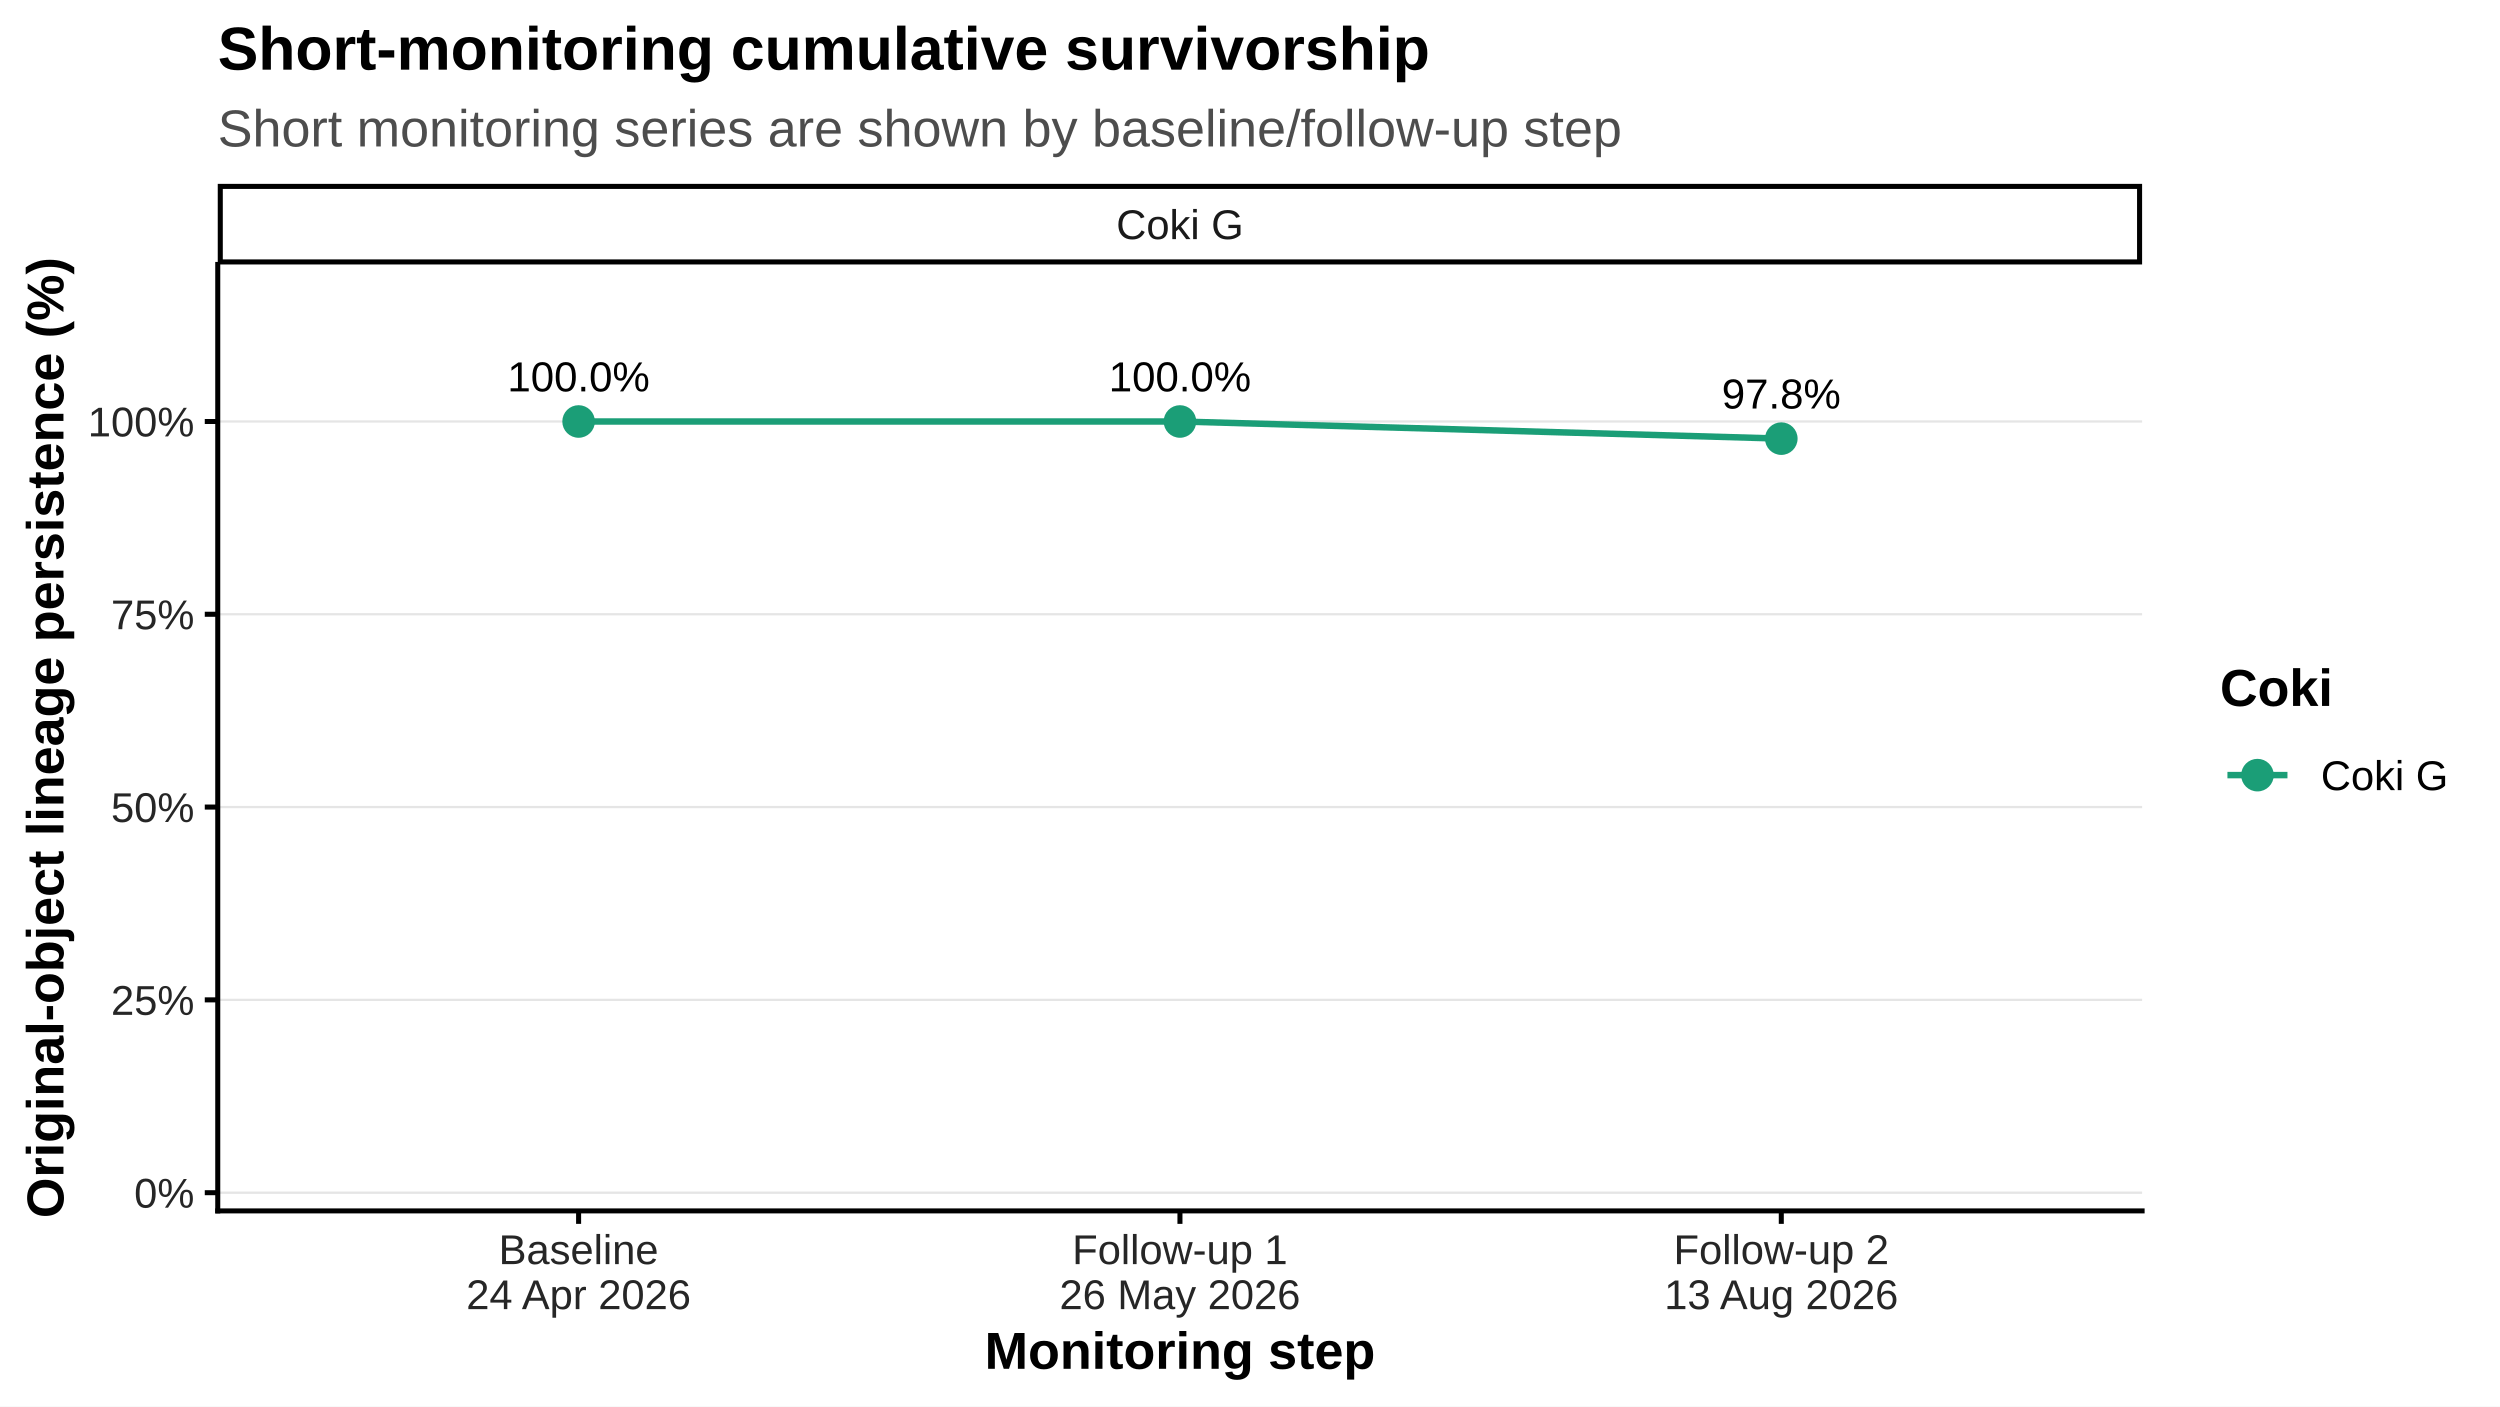
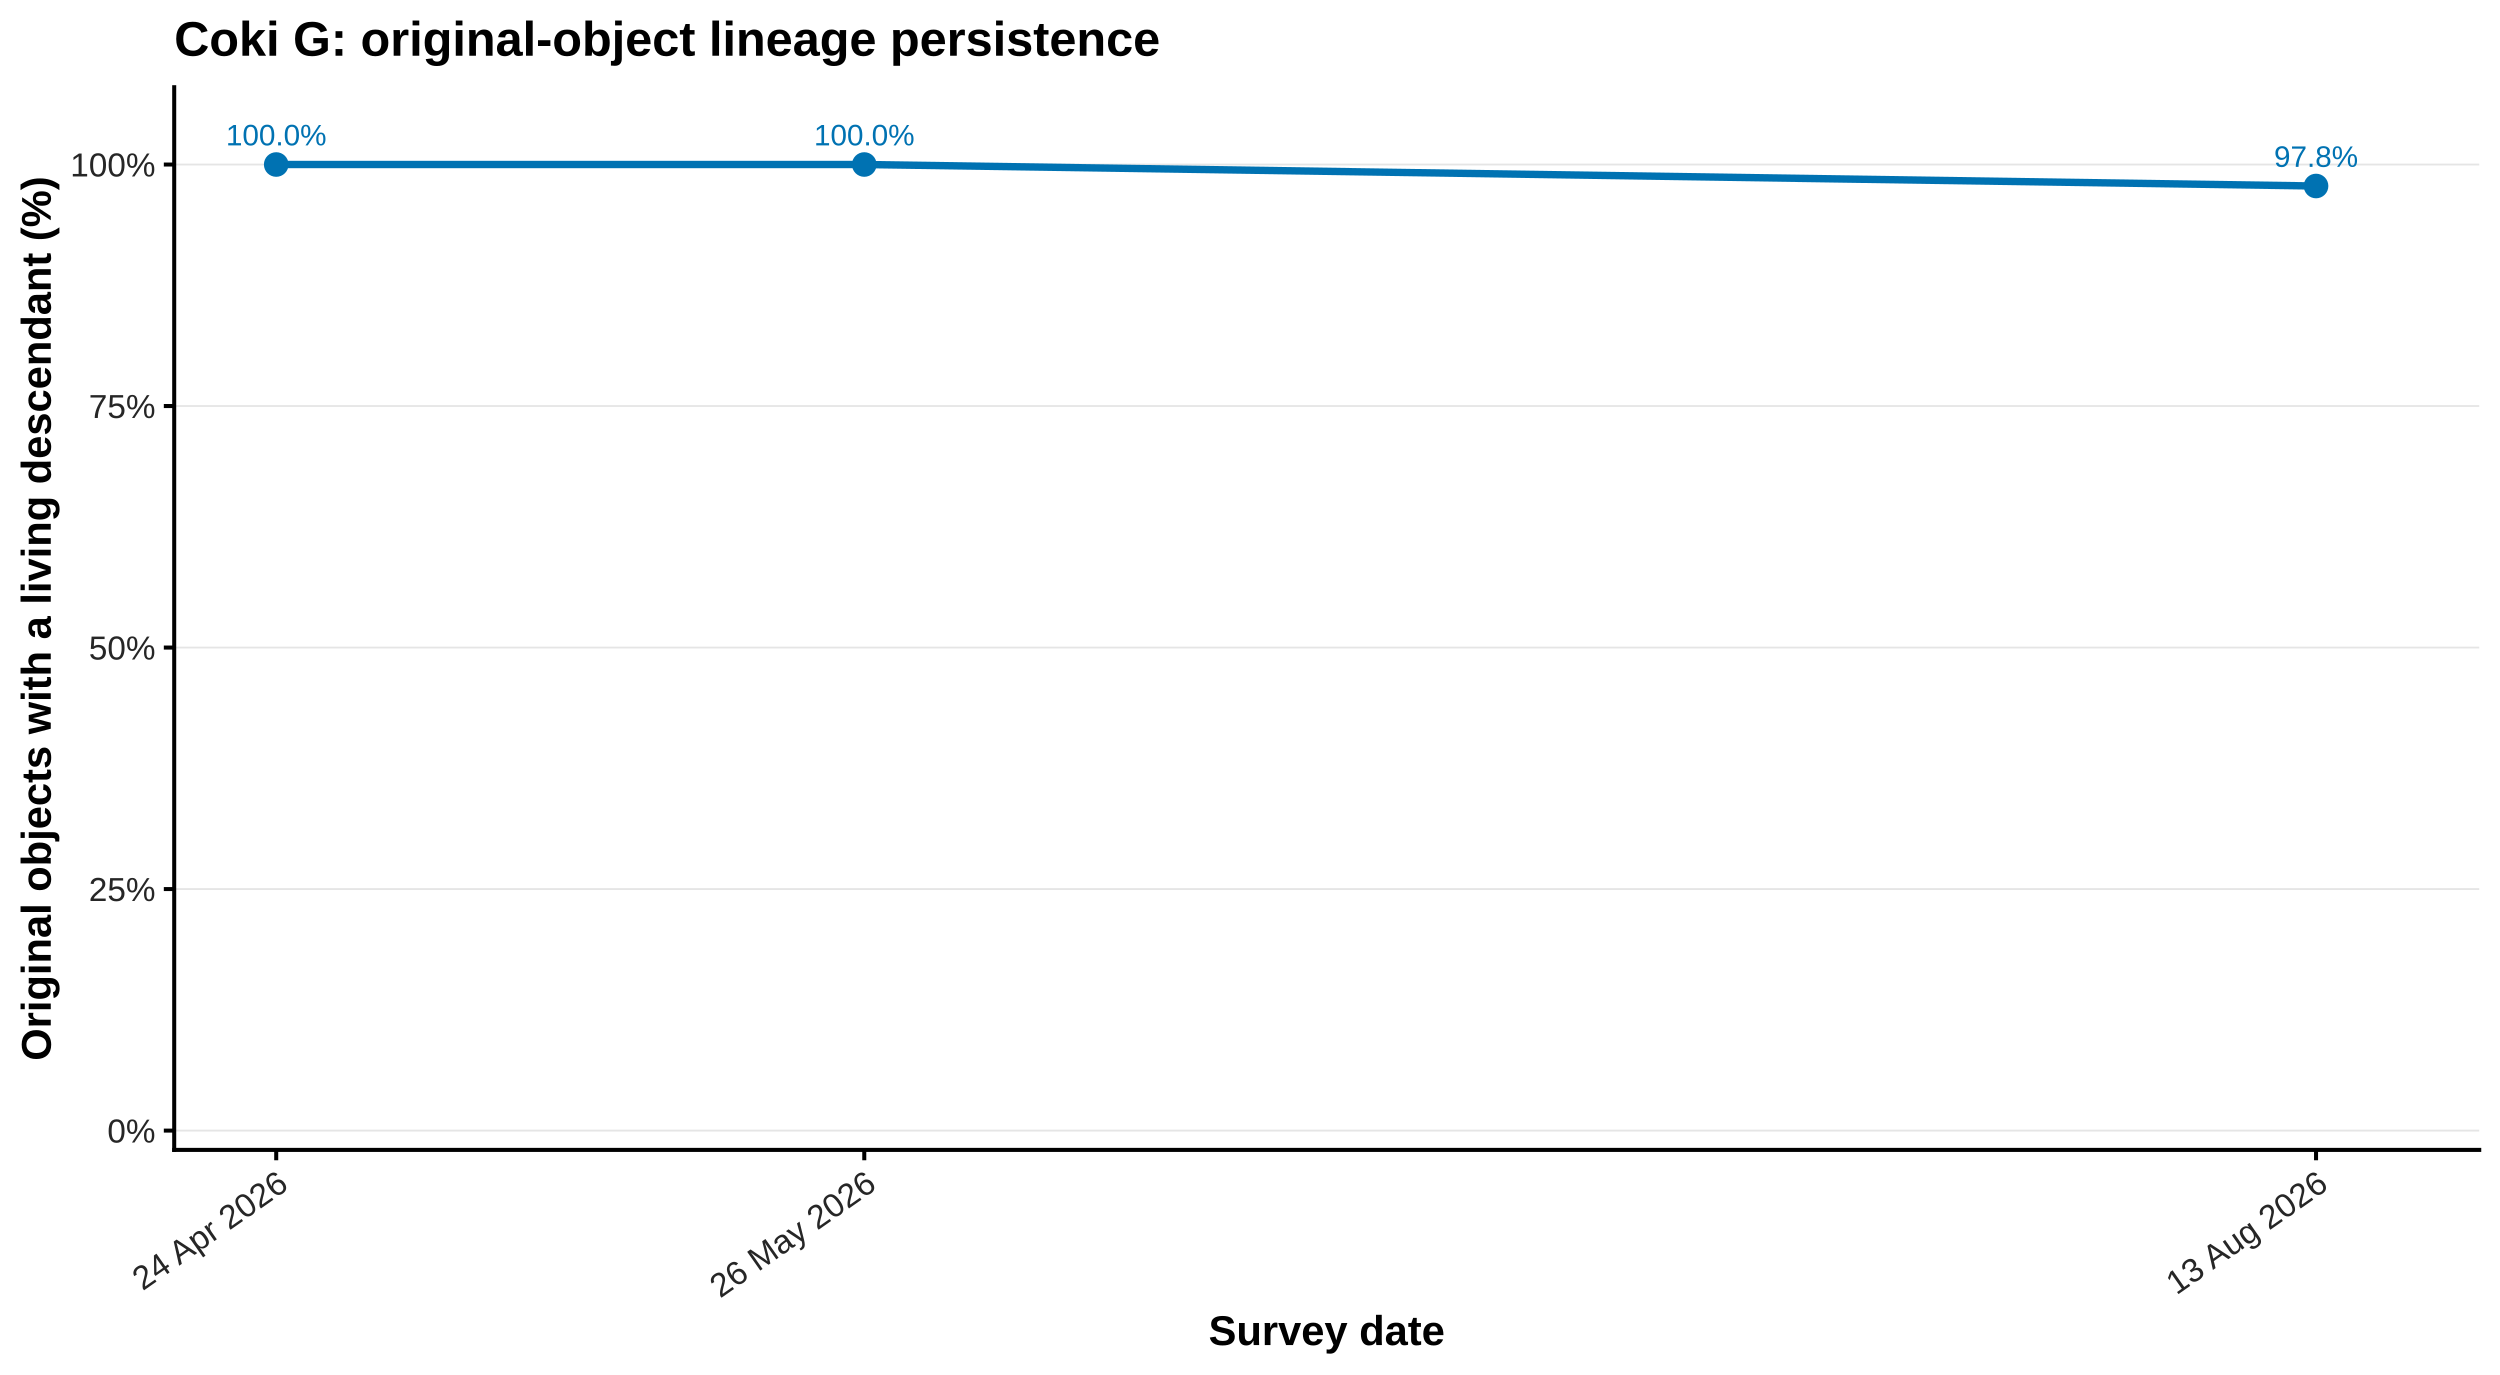
- <svg xmlns="http://www.w3.org/2000/svg" class="svglite" width="576.00pt" height="324.00pt" viewBox="0 0 576.00 324.00">
+ <svg xmlns="http://www.w3.org/2000/svg" class="svglite" width="720.00pt" height="396.00pt" viewBox="0 0 720.00 396.00">
  <defs>
    <style type="text/css">
    .svglite line, .svglite polyline, .svglite polygon, .svglite path, .svglite rect, .svglite circle {
      fill: none;
      stroke: #000000;
      stroke-linecap: round;
      stroke-linejoin: round;
      stroke-miterlimit: 10.00;
    }
    .svglite text {
      white-space: pre;
    }
  </style>
  </defs>
  <rect width="100%" height="100%" style="stroke: none; fill: #FFFFFF;" />
  <defs>
-     <clipPath id="cpMC4wMHw1NzYuMDB8MC4wMHwzMjQuMDA=">
-       <rect x="0.00" y="0.00" width="576.00" height="324.00" />
+     <clipPath id="cpMC4wMHw3MjAuMDB8MC4wMHwzOTYuMDA=">
+       <rect x="0.00" y="0.00" width="720.00" height="396.00" />
    </clipPath>
  </defs>
-   <g clip-path="url(#cpMC4wMHw1NzYuMDB8MC4wMHwzMjQuMDA=)">
-     <rect x="-0" y="0.00" width="576.00" height="324.00" style="stroke-width: 1.16; stroke: #FFFFFF; fill: #FFFFFF;" />
+   <g clip-path="url(#cpMC4wMHw3MjAuMDB8MC4wMHwzOTYuMDA=)">
+     <rect x="0.00" y="0.00" width="720.00" height="396.00" style="stroke-width: 1.16; stroke: #FFFFFF; fill: #FFFFFF;" />
  </g>
  <defs>
-     <clipPath id="cpNTAuMTd8NDkzLjU0fDYwLjkzfDI3OC45OQ==">
-       <rect x="50.17" y="60.93" width="443.37" height="218.06" />
+     <clipPath id="cpNTAuMTd8NzE0LjAyfDI1LjEyfDMzMS4xNw==">
+       <rect x="50.17" y="25.12" width="663.85" height="306.05" />
    </clipPath>
  </defs>
-   <g clip-path="url(#cpNTAuMTd8NDkzLjU0fDYwLjkzfDI3OC45OQ==)">
-     <rect x="50.17" y="60.93" width="443.37" height="218.06" style="stroke-width: 1.16; stroke: none; fill: #FFFFFF;" />
-     <polyline points="50.17,274.80 493.54,274.80 " style="stroke-width: 0.53; stroke: #E5E5E5; stroke-linecap: butt;" />
-     <polyline points="50.17,230.37 493.54,230.37 " style="stroke-width: 0.53; stroke: #E5E5E5; stroke-linecap: butt;" />
-     <polyline points="50.17,185.95 493.54,185.95 " style="stroke-width: 0.53; stroke: #E5E5E5; stroke-linecap: butt;" />
-     <polyline points="50.17,141.53 493.54,141.53 " style="stroke-width: 0.53; stroke: #E5E5E5; stroke-linecap: butt;" />
-     <polyline points="50.17,97.11 493.54,97.11 " style="stroke-width: 0.53; stroke: #E5E5E5; stroke-linecap: butt;" />
-     <polyline points="133.31,97.11 271.86,97.11 410.41,101.06 " style="stroke-width: 1.49; stroke: #1B9E77; stroke-linecap: butt;" />
-     <circle cx="133.31" cy="97.11" r="3.37" style="stroke-width: 0.77; stroke: #1B9E77; fill: #1B9E77;" />
-     <circle cx="271.86" cy="97.11" r="3.37" style="stroke-width: 0.77; stroke: #1B9E77; fill: #1B9E77;" />
-     <circle cx="410.41" cy="101.06" r="3.37" style="stroke-width: 0.77; stroke: #1B9E77; fill: #1B9E77;" />
-     <text x="133.31" y="90.17" text-anchor="middle" style="font-size: 9.67px; font-family: &quot;Arial&quot;;" textLength="32.80px" lengthAdjust="spacingAndGlyphs">100.0%</text>
-     <text x="271.86" y="90.17" text-anchor="middle" style="font-size: 9.67px; font-family: &quot;Arial&quot;;" textLength="32.80px" lengthAdjust="spacingAndGlyphs">100.0%</text>
-     <text x="410.41" y="94.12" text-anchor="middle" style="font-size: 9.67px; font-family: &quot;Arial&quot;;" textLength="27.42px" lengthAdjust="spacingAndGlyphs">97.8%</text>
+   <g clip-path="url(#cpNTAuMTd8NzE0LjAyfDI1LjEyfDMzMS4xNw==)">
+     <rect x="50.17" y="25.12" width="663.85" height="306.05" style="stroke-width: 1.16; stroke: none; fill: #FFFFFF;" />
+     <polyline points="50.17,325.61 714.02,325.61 " style="stroke-width: 0.53; stroke: #E5E5E5; stroke-linecap: butt;" />
+     <polyline points="50.17,256.05 714.02,256.05 " style="stroke-width: 0.53; stroke: #E5E5E5; stroke-linecap: butt;" />
+     <polyline points="50.17,186.50 714.02,186.50 " style="stroke-width: 0.53; stroke: #E5E5E5; stroke-linecap: butt;" />
+     <polyline points="50.17,116.94 714.02,116.94 " style="stroke-width: 0.53; stroke: #E5E5E5; stroke-linecap: butt;" />
+     <polyline points="50.17,47.38 714.02,47.38 " style="stroke-width: 0.53; stroke: #E5E5E5; stroke-linecap: butt;" />
+     <polyline points="79.55,47.38 248.91,47.38 667.02,53.57 " style="stroke-width: 2.13; stroke: #0072B2; stroke-linecap: butt;" />
+     <circle cx="79.55" cy="47.38" r="3.16" style="stroke-width: 0.77; stroke: #0072B2; fill: #0072B2;" />
+     <circle cx="248.91" cy="47.38" r="3.16" style="stroke-width: 0.77; stroke: #0072B2; fill: #0072B2;" />
+     <circle cx="667.02" cy="53.57" r="3.16" style="stroke-width: 0.77; stroke: #0072B2; fill: #0072B2;" />
+     <text x="79.55" y="41.87" text-anchor="middle" style="font-size: 8.54px;fill: #0072B2; font-family: &quot;Arial&quot;;" textLength="28.94px" lengthAdjust="spacingAndGlyphs">100.0%</text>
+     <text x="248.91" y="41.87" text-anchor="middle" style="font-size: 8.54px;fill: #0072B2; font-family: &quot;Arial&quot;;" textLength="28.94px" lengthAdjust="spacingAndGlyphs">100.0%</text>
+     <text x="667.02" y="48.06" text-anchor="middle" style="font-size: 8.54px;fill: #0072B2; font-family: &quot;Arial&quot;;" textLength="24.19px" lengthAdjust="spacingAndGlyphs">97.8%</text>
  </g>
-   <g clip-path="url(#cpMC4wMHw1NzYuMDB8MC4wMHwzMjQuMDA=)">
- </g>
-   <defs>
-     <clipPath id="cpNTAuMTd8NDkzLjU0fDQyLjM2fDYwLjkz">
-       <rect x="50.17" y="42.36" width="443.37" height="18.57" />
-     </clipPath>
-   </defs>
-   <g clip-path="url(#cpNTAuMTd8NDkzLjU0fDQyLjM2fDYwLjkz)">
-     <rect x="50.17" y="42.36" width="443.37" height="18.57" style="stroke-width: 2.33; fill: #FFFFFF;" />
-     <text x="271.86" y="55.09" text-anchor="middle" style="font-size: 9.60px;fill: #1A1A1A; font-family: &quot;Arial&quot;;" textLength="29.31px" lengthAdjust="spacingAndGlyphs">Coki G</text>
-   </g>
-   <g clip-path="url(#cpMC4wMHw1NzYuMDB8MC4wMHwzMjQuMDA=)">
-     <polyline points="50.17,278.99 493.54,278.99 " style="stroke-width: 1.16; stroke-linecap: square;" />
-     <polyline points="133.31,281.98 133.31,278.99 " style="stroke-width: 1.16; stroke-linecap: butt;" />
-     <polyline points="271.86,281.98 271.86,278.99 " style="stroke-width: 1.16; stroke-linecap: butt;" />
-     <polyline points="410.41,281.98 410.41,278.99 " style="stroke-width: 1.16; stroke-linecap: butt;" />
-     <text x="133.31" y="291.25" text-anchor="middle" style="font-size: 9.60px;fill: #262626; font-family: &quot;Arial&quot;;" textLength="36.80px" lengthAdjust="spacingAndGlyphs">Baseline</text>
-     <text x="133.31" y="301.62" text-anchor="middle" style="font-size: 9.60px;fill: #262626; font-family: &quot;Arial&quot;;" textLength="52.27px" lengthAdjust="spacingAndGlyphs">24 Apr 2026</text>
-     <text x="271.86" y="291.25" text-anchor="middle" style="font-size: 9.60px;fill: #262626; font-family: &quot;Arial&quot;;" textLength="49.59px" lengthAdjust="spacingAndGlyphs">Follow-up 1</text>
-     <text x="271.86" y="301.62" text-anchor="middle" style="font-size: 9.60px;fill: #262626; font-family: &quot;Arial&quot;;" textLength="55.46px" lengthAdjust="spacingAndGlyphs">26 May 2026</text>
-     <text x="410.41" y="291.25" text-anchor="middle" style="font-size: 9.60px;fill: #262626; font-family: &quot;Arial&quot;;" textLength="49.59px" lengthAdjust="spacingAndGlyphs">Follow-up 2</text>
-     <text x="410.41" y="301.62" text-anchor="middle" style="font-size: 9.60px;fill: #262626; font-family: &quot;Arial&quot;;" textLength="54.41px" lengthAdjust="spacingAndGlyphs">13 Aug 2026</text>
-     <polyline points="50.17,278.99 50.17,60.93 " style="stroke-width: 1.16; stroke-linecap: square;" />
-     <text x="44.79" y="278.24" text-anchor="end" style="font-size: 9.60px;fill: #262626; font-family: &quot;Arial&quot;;" textLength="13.87px" lengthAdjust="spacingAndGlyphs">0%</text>
-     <text x="44.79" y="233.82" text-anchor="end" style="font-size: 9.60px;fill: #262626; font-family: &quot;Arial&quot;;" textLength="19.20px" lengthAdjust="spacingAndGlyphs">25%</text>
-     <text x="44.79" y="189.39" text-anchor="end" style="font-size: 9.60px;fill: #262626; font-family: &quot;Arial&quot;;" textLength="19.20px" lengthAdjust="spacingAndGlyphs">50%</text>
-     <text x="44.79" y="144.97" text-anchor="end" style="font-size: 9.60px;fill: #262626; font-family: &quot;Arial&quot;;" textLength="19.20px" lengthAdjust="spacingAndGlyphs">75%</text>
-     <text x="44.79" y="100.55" text-anchor="end" style="font-size: 9.60px;fill: #262626; font-family: &quot;Arial&quot;;" textLength="24.54px" lengthAdjust="spacingAndGlyphs">100%</text>
-     <polyline points="47.18,274.80 50.17,274.80 " style="stroke-width: 1.16; stroke-linecap: butt;" />
-     <polyline points="47.18,230.37 50.17,230.37 " style="stroke-width: 1.16; stroke-linecap: butt;" />
-     <polyline points="47.18,185.95 50.17,185.95 " style="stroke-width: 1.16; stroke-linecap: butt;" />
-     <polyline points="47.18,141.53 50.17,141.53 " style="stroke-width: 1.16; stroke-linecap: butt;" />
-     <polyline points="47.18,97.11 50.17,97.11 " style="stroke-width: 1.16; stroke-linecap: butt;" />
-     <text x="271.86" y="315.37" text-anchor="middle" style="font-size: 12.00px; font-weight: bold; font-family: &quot;Arial&quot;;" textLength="89.99px" lengthAdjust="spacingAndGlyphs">Monitoring step</text>
-     <text transform="translate(14.62,169.96) rotate(-90)" text-anchor="middle" style="font-size: 12.00px; font-weight: bold; font-family: &quot;Arial&quot;;" textLength="221.40px" lengthAdjust="spacingAndGlyphs">Original-object lineage persistence (%)</text>
-     <rect x="505.50" y="146.71" width="64.52" height="46.50" style="stroke-width: 1.16; stroke: none; fill: #FFFFFF;" />
-     <text x="511.48" y="162.65" style="font-size: 12.00px; font-weight: bold; font-family: &quot;Arial&quot;;" textLength="26.01px" lengthAdjust="spacingAndGlyphs">Coki</text>
-     <rect x="511.48" y="169.95" width="17.28" height="17.28" style="stroke-width: 1.16; stroke: none; fill: #FFFFFF;" />
-     <line x1="513.20" y1="178.59" x2="527.03" y2="178.59" style="stroke-width: 1.49; stroke: #1B9E77; stroke-linecap: butt;" />
-     <circle cx="520.12" cy="178.59" r="3.37" style="stroke-width: 0.77; stroke: #1B9E77; fill: #1B9E77;" />
-     <text x="534.73" y="182.04" style="font-size: 9.60px; font-family: &quot;Arial&quot;;" textLength="29.31px" lengthAdjust="spacingAndGlyphs">Coki G</text>
-     <text x="50.17" y="33.74" style="font-size: 12.00px;fill: #4D4D4D; font-family: &quot;Arial&quot;;" textLength="323.49px" lengthAdjust="spacingAndGlyphs">Short monitoring series are shown by baseline/follow-up step</text>
-     <text x="50.17" y="16.05" style="font-size: 14.00px; font-weight: bold; font-family: &quot;Arial&quot;;" textLength="279.14px" lengthAdjust="spacingAndGlyphs">Short-monitoring cumulative survivorship</text>
+   <g clip-path="url(#cpMC4wMHw3MjAuMDB8MC4wMHwzOTYuMDA=)">
+     <polyline points="50.17,331.17 50.17,25.12 " style="stroke-width: 1.16; stroke-linecap: square;" />
+     <text x="44.79" y="329.05" text-anchor="end" style="font-size: 9.60px;fill: #262626; font-family: &quot;Arial&quot;;" textLength="13.87px" lengthAdjust="spacingAndGlyphs">0%</text>
+     <text x="44.79" y="259.49" text-anchor="end" style="font-size: 9.60px;fill: #262626; font-family: &quot;Arial&quot;;" textLength="19.20px" lengthAdjust="spacingAndGlyphs">25%</text>
+     <text x="44.79" y="189.94" text-anchor="end" style="font-size: 9.60px;fill: #262626; font-family: &quot;Arial&quot;;" textLength="19.20px" lengthAdjust="spacingAndGlyphs">50%</text>
+     <text x="44.79" y="120.38" text-anchor="end" style="font-size: 9.60px;fill: #262626; font-family: &quot;Arial&quot;;" textLength="19.20px" lengthAdjust="spacingAndGlyphs">75%</text>
+     <text x="44.79" y="50.82" text-anchor="end" style="font-size: 9.60px;fill: #262626; font-family: &quot;Arial&quot;;" textLength="24.54px" lengthAdjust="spacingAndGlyphs">100%</text>
+     <polyline points="47.18,325.61 50.17,325.61 " style="stroke-width: 1.16; stroke-linecap: butt;" />
+     <polyline points="47.18,256.05 50.17,256.05 " style="stroke-width: 1.16; stroke-linecap: butt;" />
+     <polyline points="47.18,186.50 50.17,186.50 " style="stroke-width: 1.16; stroke-linecap: butt;" />
+     <polyline points="47.18,116.94 50.17,116.94 " style="stroke-width: 1.16; stroke-linecap: butt;" />
+     <polyline points="47.18,47.38 50.17,47.38 " style="stroke-width: 1.16; stroke-linecap: butt;" />
+     <polyline points="50.17,331.17 714.02,331.17 " style="stroke-width: 1.16; stroke-linecap: square;" />
+     <polyline points="79.55,334.16 79.55,331.17 " style="stroke-width: 1.16; stroke-linecap: butt;" />
+     <polyline points="248.91,334.16 248.91,331.17 " style="stroke-width: 1.16; stroke-linecap: butt;" />
+     <polyline points="667.02,334.16 667.02,331.17 " style="stroke-width: 1.16; stroke-linecap: butt;" />
+     <text transform="translate(83.50,342.19) rotate(-35)" text-anchor="end" style="font-size: 9.60px;fill: #262626; font-family: &quot;Arial&quot;;" textLength="52.27px" lengthAdjust="spacingAndGlyphs">24 Apr 2026</text>
+     <text transform="translate(252.86,342.19) rotate(-35)" text-anchor="end" style="font-size: 9.60px;fill: #262626; font-family: &quot;Arial&quot;;" textLength="55.46px" lengthAdjust="spacingAndGlyphs">26 May 2026</text>
+     <text transform="translate(670.97,342.19) rotate(-35)" text-anchor="end" style="font-size: 9.60px;fill: #262626; font-family: &quot;Arial&quot;;" textLength="54.41px" lengthAdjust="spacingAndGlyphs">13 Aug 2026</text>
+     <text x="382.10" y="387.37" text-anchor="middle" style="font-size: 12.00px; font-weight: bold; font-family: &quot;Arial&quot;;" textLength="68.04px" lengthAdjust="spacingAndGlyphs">Survey date</text>
+     <text transform="translate(14.62,178.15) rotate(-90)" text-anchor="middle" style="font-size: 12.00px; font-weight: bold; font-family: &quot;Arial&quot;;" textLength="254.71px" lengthAdjust="spacingAndGlyphs">Original objects with a living descendant (%)</text>
+     <text x="50.17" y="16.05" style="font-size: 14.00px; font-weight: bold; font-family: &quot;Arial&quot;;" textLength="283.83px" lengthAdjust="spacingAndGlyphs">Coki G: original-object lineage persistence</text>
  </g>
</svg>
